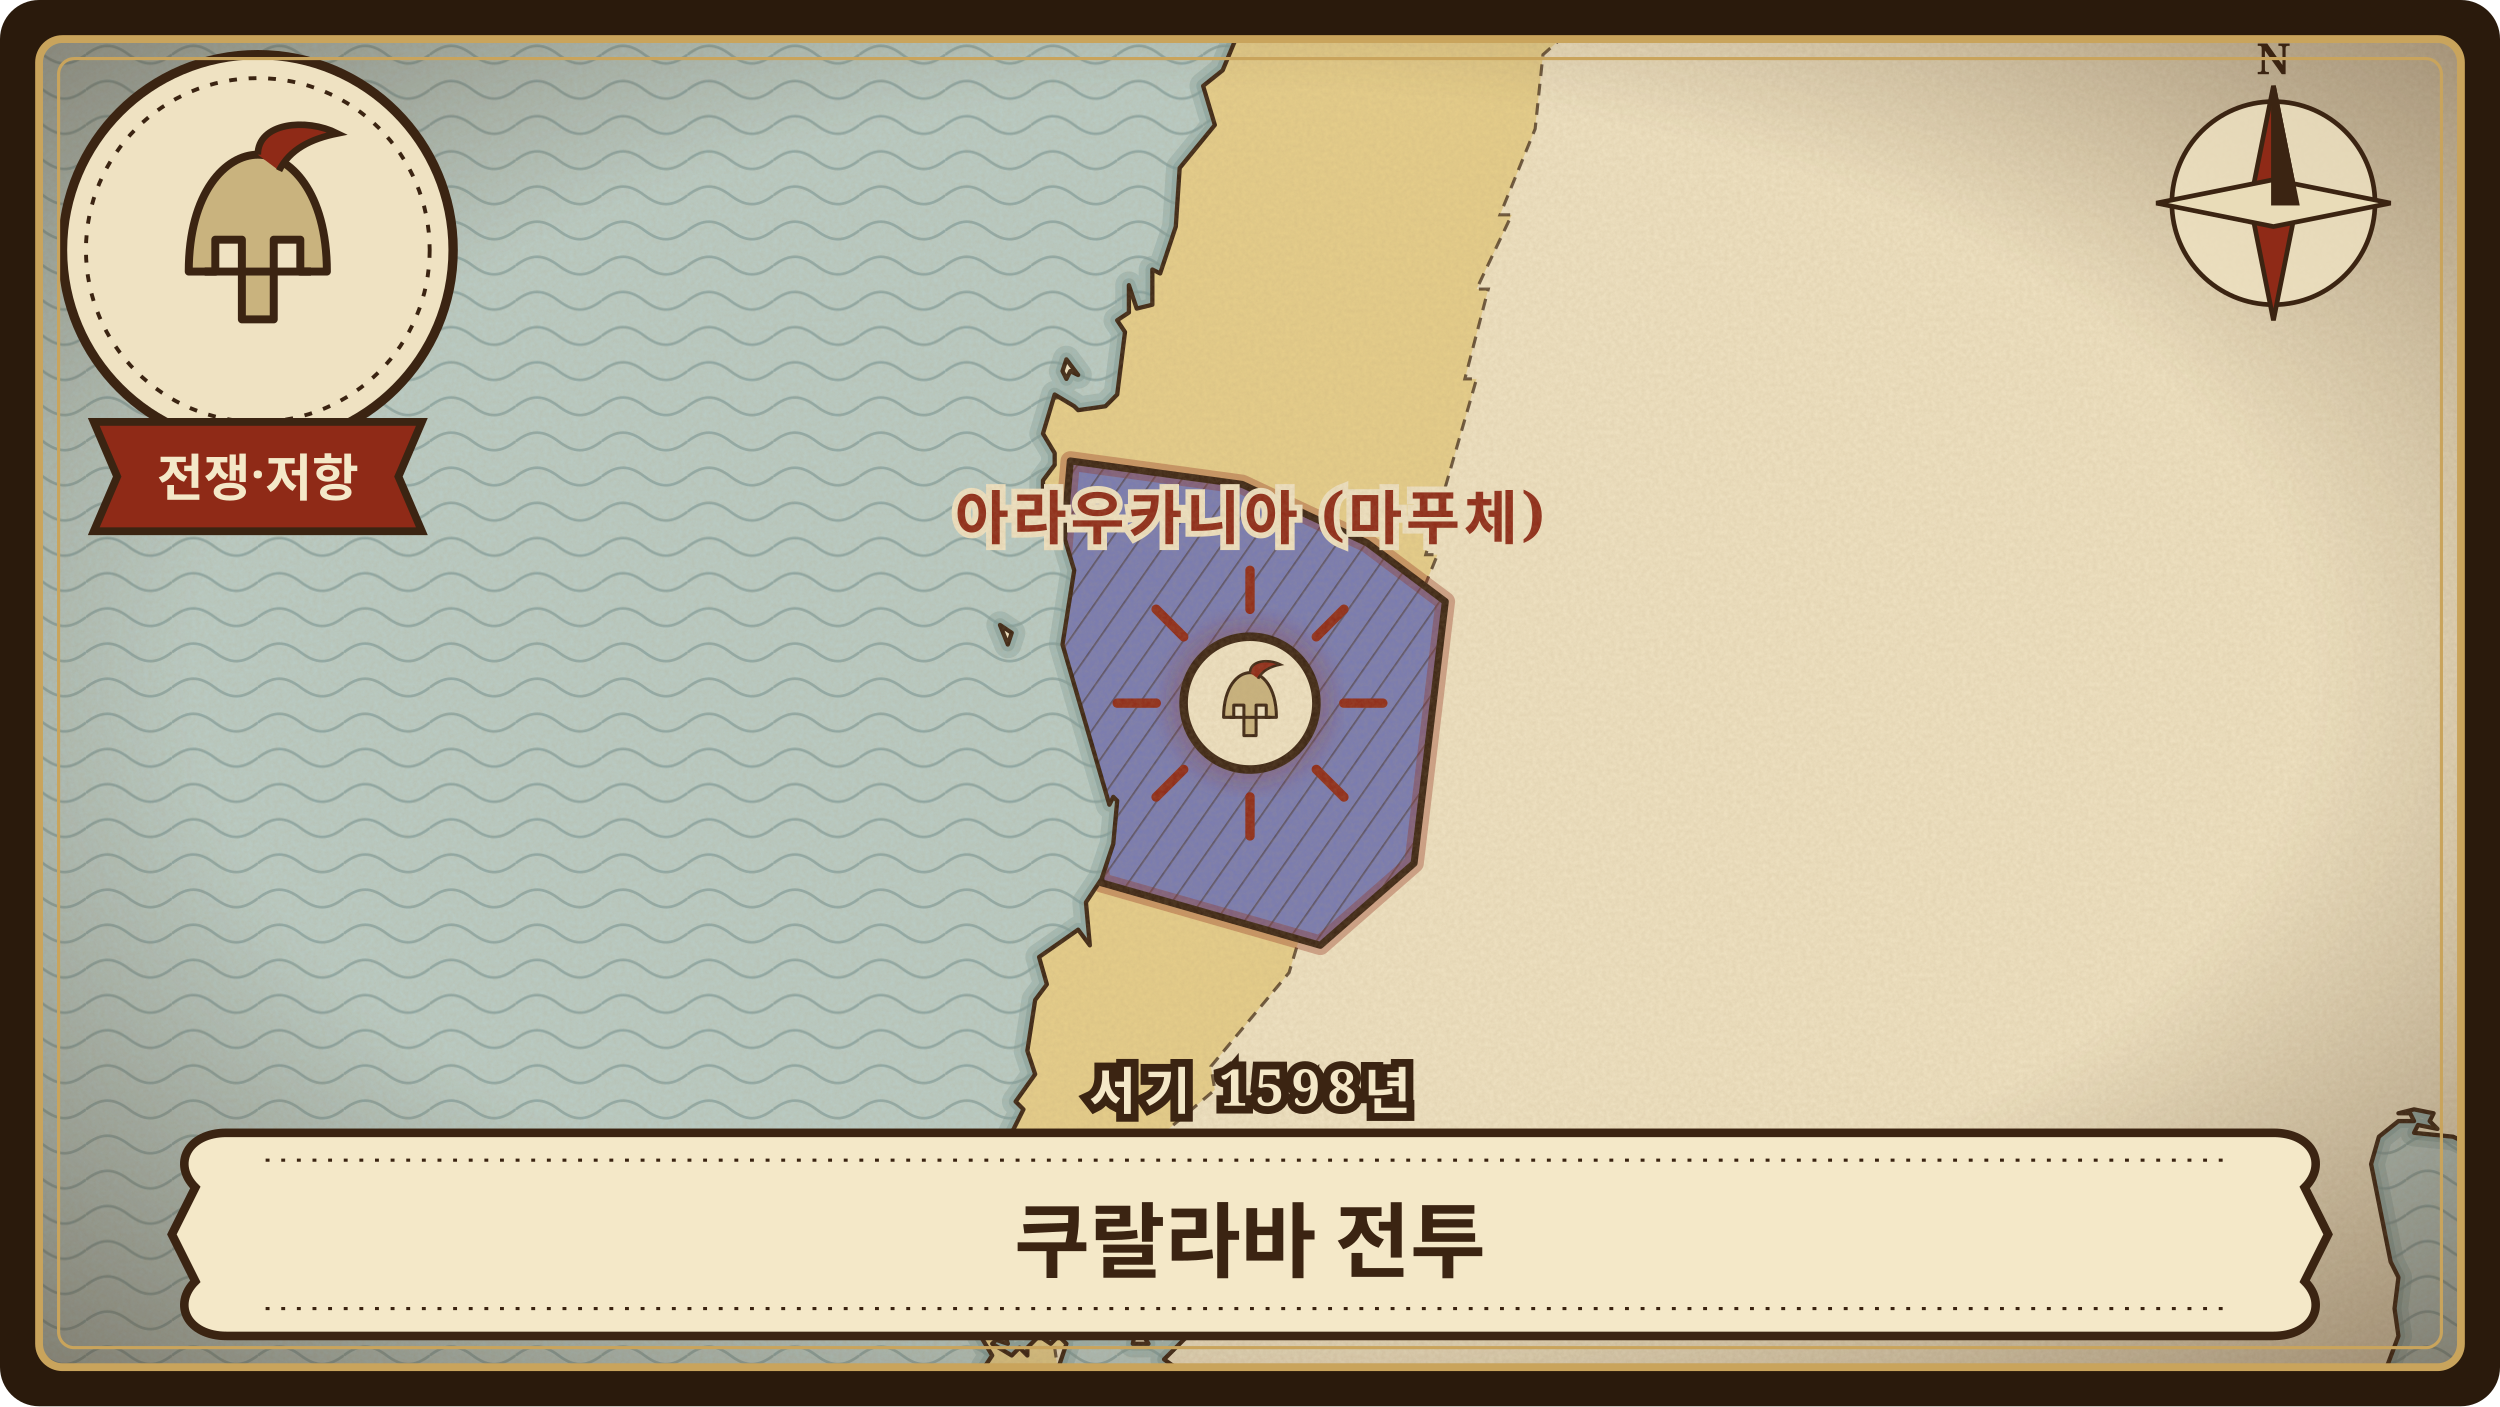
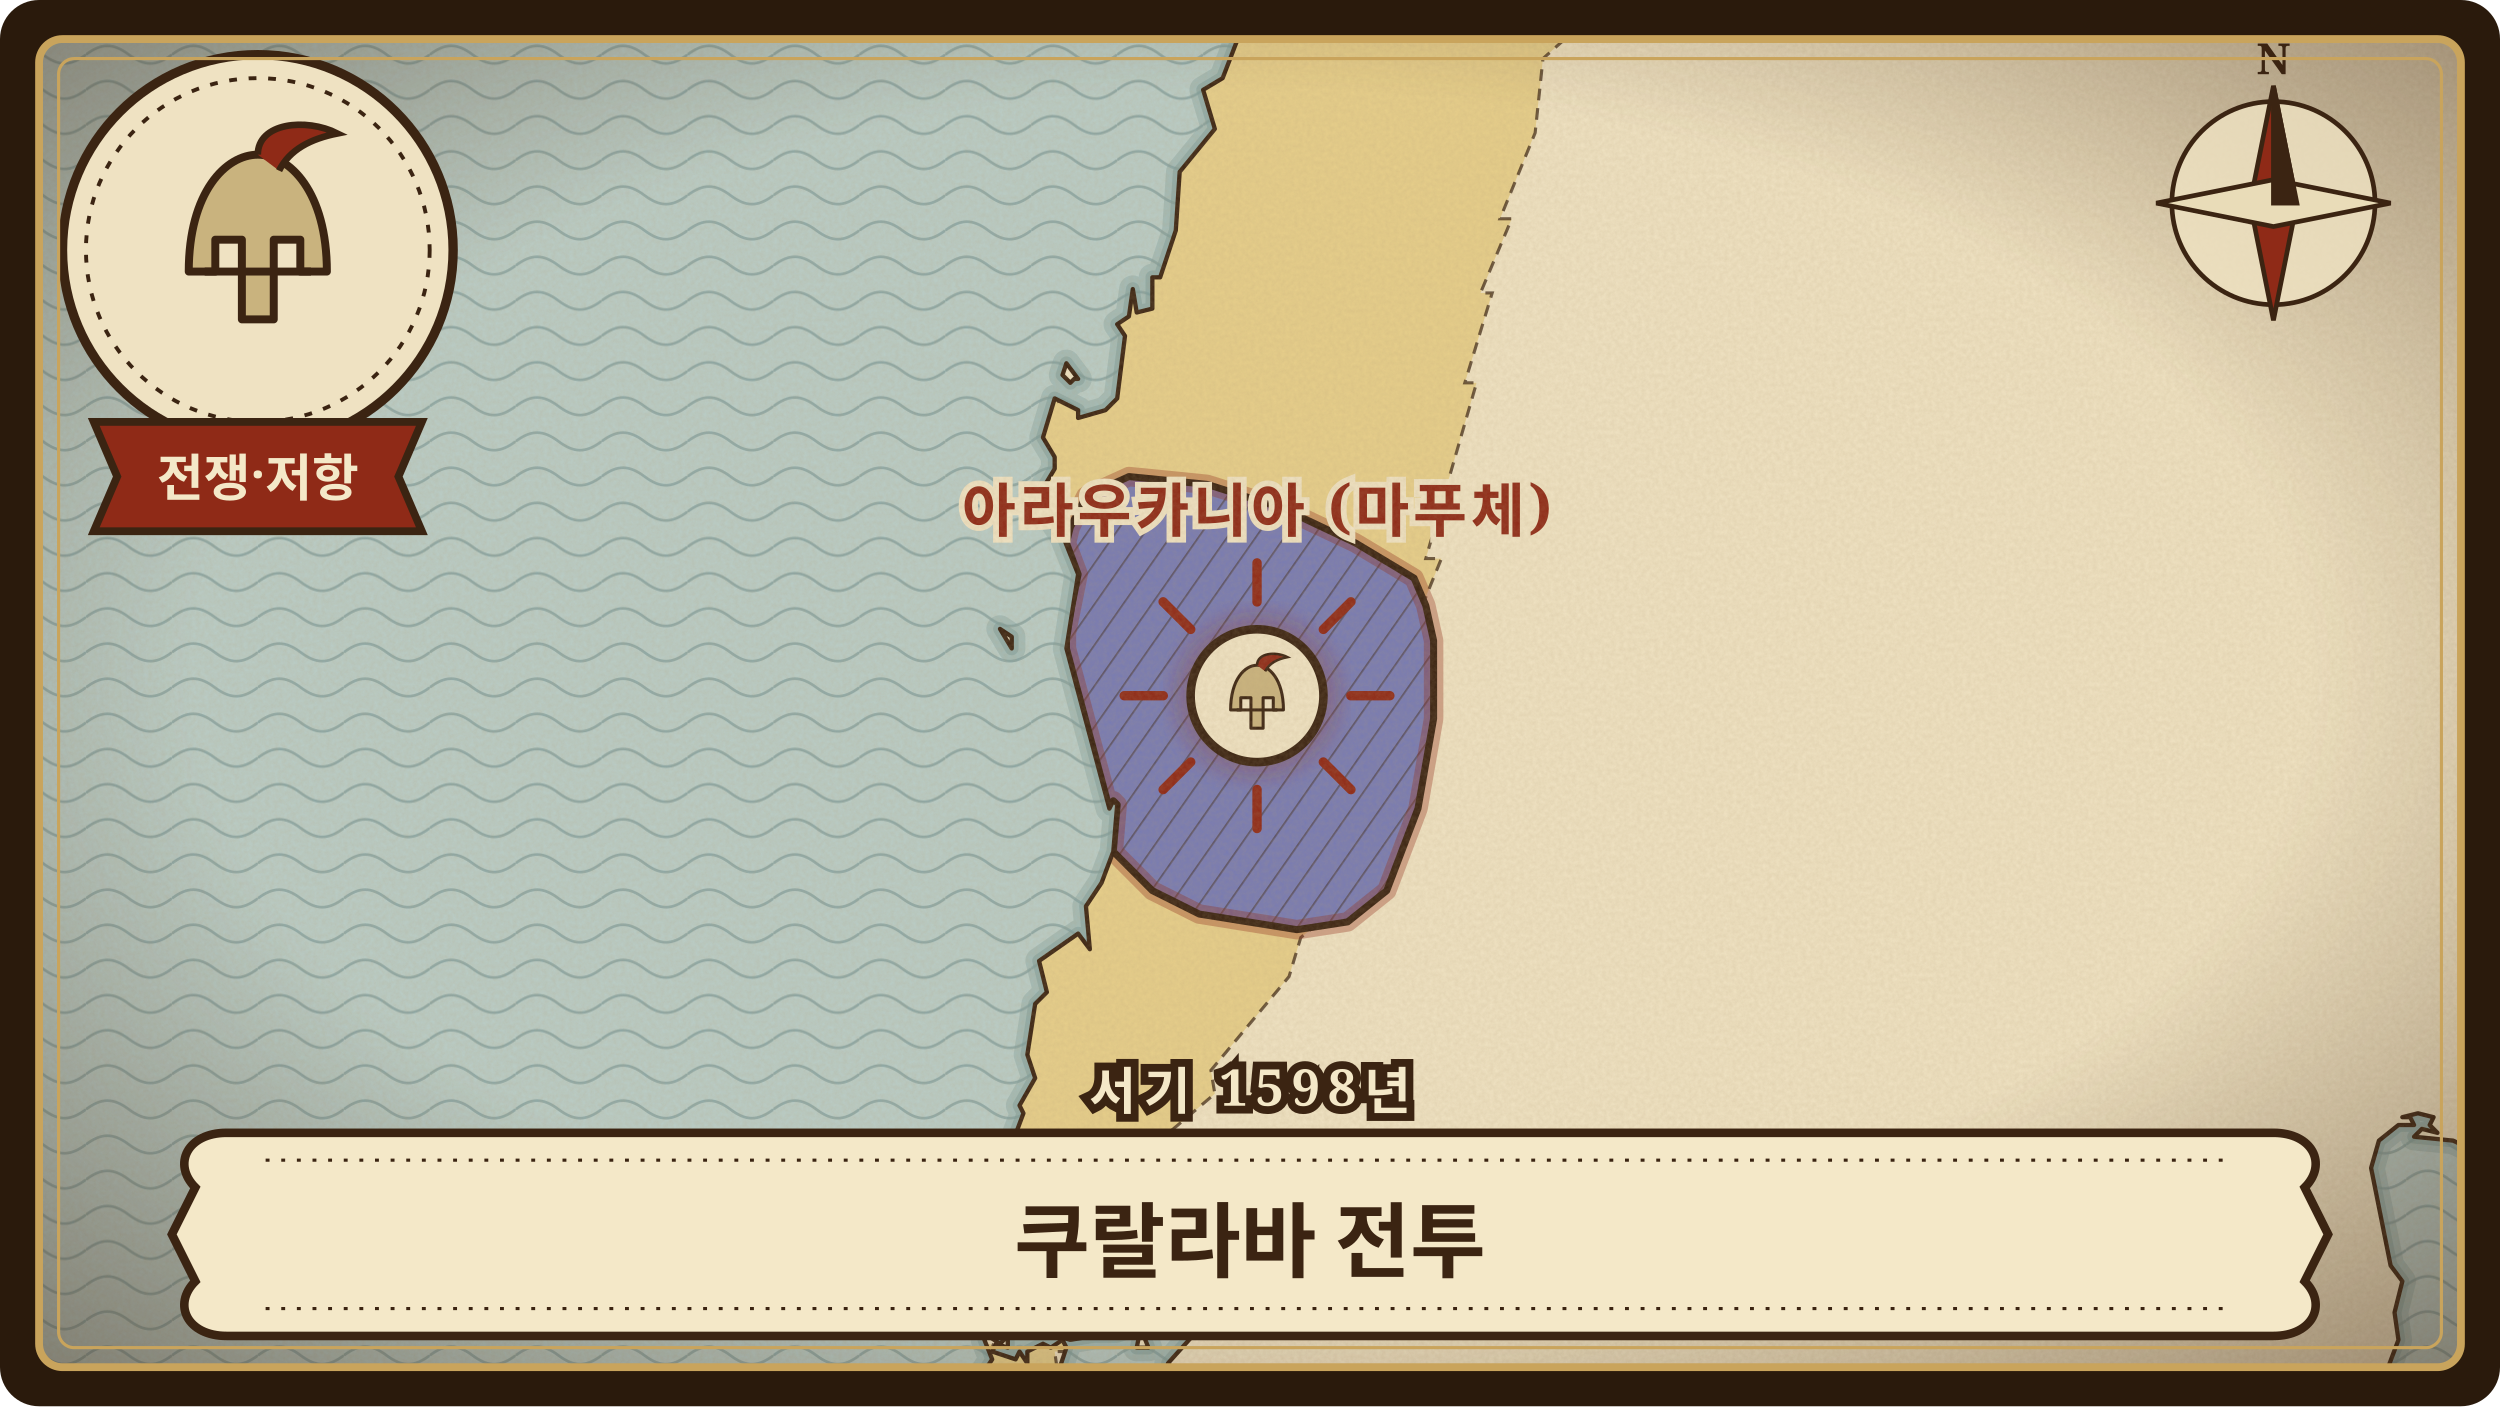
<svg xmlns="http://www.w3.org/2000/svg" viewBox="0 0 640 360" width="640" height="360" role="img" aria-label="쿠랄라바 전투">
  <defs>
    <clipPath id="frame-curalaba">
      <rect x="10" y="10" width="620" height="340" rx="6" />
    </clipPath>
    <pattern id="waves-curalaba" width="22" height="9" patternUnits="userSpaceOnUse">
      <path d="M0 5 C4 2 7 2 11 5 C15 8 18 8 22 5" fill="none" stroke="#6f8f8f" stroke-width="0.7" stroke-opacity="0.55" />
    </pattern>
    <pattern id="hatch-curalaba" width="6" height="6" patternUnits="userSpaceOnUse" patternTransform="rotate(35)">
      <path d="M0 0 L0 6" stroke="#3b2412" stroke-width="0.9" stroke-opacity="0.45" />
    </pattern>
    <filter id="paper-curalaba" x="0" y="0" width="100%" height="100%">
      <feTurbulence type="fractalNoise" baseFrequency="0.9" numOctaves="3" seed="62" result="noise" />
      <feColorMatrix in="noise" type="matrix" values="0 0 0 0 0.45  0 0 0 0 0.33  0 0 0 0 0.18  0 0 0 0.22 0" />
    </filter>
    <radialGradient id="vignette-curalaba" cx="50%" cy="48%" r="70%">
      <stop offset="60%" stop-color="#3b2412" stop-opacity="0" />
      <stop offset="100%" stop-color="#3b2412" stop-opacity="0.45" />
    </radialGradient>
    <filter id="glow-curalaba">
      <feGaussianBlur stdDeviation="3" />
    </filter>
-     <path id="land-curalaba" d="M332 -24L326 -11L325 0L318 6L313 18L308 22L311 32L302 43L301 58L297 70L295 69L295 78L291 79L289 73L289 80L286 82L288 85L286 101L283 104L276 105L275 104L270 101L267 111L270 116L270 119L267 123L267 130L272 136L275 146L272 165L284 206L285 204L286 205L285 216L282 225L278 231L279 242L276 238L266 245L268 252L265 256L263 269L265 275L260 282L262 284L258 292L260 295L256 298L256 302L262 329L269 331L274 326L272 332L266 333L264 339L273 342L279 341L286 341L288 340L292 336L290 331L296 325L304 329L307 336L310 337L317 335L319 331L320 319L322 320L320 332L322 334L314 338L308 338L298 348L305 353L307 353L311 354L313 350L315 351L314 360L317 361L315 363L318 366L315 368L317 378L310 363L302 366L300 369L302 369L307 379L312 383L302 379L300 384L624 384L632 380L636 380L642 384L664 384L663 357L659 357L648 364L640 366L651 367L652 373L650 376L636 377L630 376L635 368L635 366L630 367L620 363L614 358L611 350L614 342L613 335L614 327L612 323L607 298L609 291L614 287L618 287L617 285L614 285L618 284L623 285L622 287L624 289L619 288L618 290L628 291L647 300L652 299L651 302L664 308L664 -24ZM261 384L261 381L264 377L262 380L264 382L270 380L266 377L267 373L270 370L278 369L279 363L274 361L276 355L271 350L273 344L271 342L269 344L266 342L263 345L263 347L261 345L259 347L254 344L255 343L258 344L257 341L256 343L253 340L251 342L254 347L252 350L252 360L247 367L248 370L246 381L248 384ZM256 160L258 165L259 162L256 160ZM272 95L273 97L274 95L276 96L273 92L272 95ZM290 344L294 344L291 339L290 344ZM309 358L314 360L313 356L309 358Z" />
+     <path id="land-curalaba" d="M332 -24L327 -10L325 1L318 7L313 20L308 23L311 33L302 44L301 59L297 71L295 71L295 79L291 80L290 74L289 81L286 83L288 86L286 102L283 105L276 107L276 105L270 102L267 112L270 117L270 120L267 125L268 131L272 137L276 147L273 166L284 207L285 205L286 206L285 218L282 226L278 232L279 243L276 239L266 246L268 254L265 257L263 270L265 276L261 283L262 285L259 293L260 296L256 299L257 303L262 331L270 332L274 328L272 333L266 334L264 340L274 343L280 342L286 342L289 341L292 338L290 332L296 326L304 330L307 337L310 338L317 336L319 332L321 320L322 321L321 333L322 335L314 339L308 339L299 349L305 355L307 354L311 356L314 351L316 353L315 361L317 362L315 365L318 367L315 369L317 379L310 364L302 367L300 370L303 370L307 380L313 384L302 381L300 384L625 384L633 381L637 381L642 384L664 384L664 358L659 358L648 365L641 367L652 368L652 374L650 377L636 378L630 377L636 369L635 368L630 368L620 364L614 359L611 351L614 343L613 336L615 328L612 324L607 299L609 292L614 288L618 288L617 286L615 286L619 285L623 286L622 288L624 290L620 289L618 291L628 292L647 301L652 300L652 303L664 309L664 -24ZM262 384L261 382L264 379L263 381L264 383L270 381L267 378L267 374L271 371L278 371L279 364L275 362L276 356L271 351L273 345L272 343L269 345L267 344L263 346L263 349L261 346L260 348L254 346L255 344L258 345L258 342L256 344L253 342L252 343L254 348L252 351L252 361L248 368L249 371L247 382L248 384ZM256 161L259 166L259 163L256 161ZM272 96L274 98L275 97L276 97L273 93L272 96ZM291 345L294 345L292 340L291 345ZM310 359L314 361L313 357L310 359Z" />
    <clipPath id="landclip-curalaba">
      <use href="#land-curalaba" />
    </clipPath>
-     <path id="hl-curalaba-1" d="M274 118L318 124L350 139L370 154L362 221L338 242L282 226L270 164Z" />
+     <path id="hl-curalaba-1" d="M273 166L284 207L285 205L286 206L285 218L295 228L307 234L332 238L345 236L355 228L363 207L367 184L367 164L365 155L362 148L347 139L328 130L309 124L289 122L278 127L274 135L273 139L276 147L273 162Z" />
  </defs>
  <rect width="640" height="360" rx="10" fill="#2a1a0c" />
  <g clip-path="url(#frame-curalaba)">
    <rect width="640" height="360" fill="#b9ccc6" />
    <rect width="640" height="360" fill="url(#waves-curalaba)" />
    <use href="#land-curalaba" fill="none" stroke="#7e9c98" stroke-width="7" stroke-opacity="0.35" stroke-linejoin="round" />
    <use href="#land-curalaba" fill="none" stroke="#7e9c98" stroke-width="3.5" stroke-opacity="0.5" stroke-linejoin="round" />
    <use href="#land-curalaba" fill="#efe2c2" stroke="none" />
    <g clip-path="url(#landclip-curalaba)">
-       <path d="M464 -24L455 -15L423 -11L395 14L393 33L384 55L387 55L378 74L381 74L375 97L378 97L365 142L368 142L357 169L361 169L350 225L333 239L330 249L310 273L311 279L298 290L291 310L294 310L288 328L292 328L283 345L270 345L272 359L240 366L249 341L260 345L261 341L258 341L259 331L250 328L252 303L249 303L261 245L273 239L271 235L279 218L276 218L277 195L267 179L269 172L264 165L269 149L261 136L263 116L260 116L264 103L281 100L284 77L295 61L303 20L317 4L323 -24Z" fill="rgb(230,206,138)" stroke="#3b2412" stroke-width="0.8" stroke-opacity="0.75" stroke-dasharray="3 2" />
+       <path d="M468 -24L464 -23L455 -13L423 -10L395 15L393 34L384 56L387 56L379 75L382 75L375 98L378 98L365 143L369 143L358 170L361 170L350 226L333 240L330 250L310 274L311 280L298 291L291 311L294 311L289 329L292 329L283 346L270 346L272 360L241 367L249 343L261 346L262 343L259 343L259 332L250 329L252 304L249 304L262 246L273 240L271 236L280 220L276 220L277 196L267 180L269 173L265 166L270 150L261 137L264 117L261 117L264 104L281 101L284 79L295 63L304 21L317 5L324 -24Z" fill="rgb(230,206,138)" stroke="#3b2412" stroke-width="0.8" stroke-opacity="0.75" stroke-dasharray="3 2" />
      <use href="#hl-curalaba-1" fill="rgb(120,123,178)" stroke="none" />
      <use href="#hl-curalaba-1" fill="url(#hatch-curalaba)" stroke="none" />
      <use href="#hl-curalaba-1" fill="none" stroke="#8f2a17" stroke-width="5" stroke-opacity="0.35" stroke-linejoin="round" />
      <use href="#hl-curalaba-1" fill="none" stroke="#3b2412" stroke-width="1.8" stroke-linejoin="round" />
    </g>
    <use href="#land-curalaba" fill="none" stroke="#3b2412" stroke-width="1.1" stroke-linejoin="round" />
-     <text x="320.0" y="138.0" class="lbl hl">아라우카니아 (마푸체)</text>
-     <g transform="translate(320.0 180.0)">
+     <text x="321.8" y="136.1" class="lbl hl">아라우카니아 (마푸체)</text>
+     <g transform="translate(321.8 178.1)">
      <path d="M0 -24 L0 -34" transform="rotate(0)" stroke="#8f2a17" stroke-width="2.4" stroke-linecap="round" />
      <path d="M0 -24 L0 -34" transform="rotate(45)" stroke="#8f2a17" stroke-width="2.4" stroke-linecap="round" />
      <path d="M0 -24 L0 -34" transform="rotate(90)" stroke="#8f2a17" stroke-width="2.4" stroke-linecap="round" />
      <path d="M0 -24 L0 -34" transform="rotate(135)" stroke="#8f2a17" stroke-width="2.4" stroke-linecap="round" />
      <path d="M0 -24 L0 -34" transform="rotate(180)" stroke="#8f2a17" stroke-width="2.4" stroke-linecap="round" />
      <path d="M0 -24 L0 -34" transform="rotate(225)" stroke="#8f2a17" stroke-width="2.4" stroke-linecap="round" />
      <path d="M0 -24 L0 -34" transform="rotate(270)" stroke="#8f2a17" stroke-width="2.4" stroke-linecap="round" />
      <path d="M0 -24 L0 -34" transform="rotate(315)" stroke="#8f2a17" stroke-width="2.4" stroke-linecap="round" />
      <circle r="20" fill="#8f2a17" fill-opacity="0.35" filter="url(#glow-curalaba)" />
      <circle r="17" fill="#efe2c2" stroke="#3b2412" stroke-width="2.2" />
      <g transform="translate(-13 -13) scale(0.26)">
        <path d="M24 64 C24 34 38 20 50 20 C62 20 76 34 76 64 L66 64 L66 52 L56 52 L56 82 L44 82 L44 52 L34 52 L34 64 Z" fill="#c9b37e" stroke="#3b2412" stroke-width="3" stroke-linejoin="round" />
        <path d="M50 20 C50 8 68 6 80 12 C70 14 62 18 58 26" fill="#8f2a17" stroke="#3b2412" stroke-width="2.5" />
        <path d="M30 64 L70 64" stroke="#3b2412" stroke-width="3" />
      </g>
    </g>
    <rect width="640" height="360" filter="url(#paper-curalaba)" />
    <rect width="640" height="360" fill="url(#vignette-curalaba)" />
    <g transform="translate(582 52)" stroke="#3b2412" stroke-width="1.2">
      <circle r="26" fill="#efe2c2" fill-opacity="0.8" />
      <path d="M0 -30 L6 0 L0 30 L-6 0 Z" fill="#8f2a17" />
      <path d="M-30 0 L0 6 L30 0 L0 -6 Z" fill="#e9dcb8" />
      <path d="M0 -30 L6 0 L0 0 Z" fill="#3b2412" />
      <text y="-33" class="compass">N</text>
    </g>
    <g transform="translate(66 64)">
      <circle r="50" fill="#efe2c2" stroke="#3b2412" stroke-width="2.4" />
      <circle r="44" fill="none" stroke="#3b2412" stroke-width="1" stroke-dasharray="2 3" />
      <g transform="translate(-34 -38) scale(0.68)">
        <path d="M24 64 C24 34 38 20 50 20 C62 20 76 34 76 64 L66 64 L66 52 L56 52 L56 82 L44 82 L44 52 L34 52 L34 64 Z" fill="#c9b37e" stroke="#3b2412" stroke-width="3" stroke-linejoin="round" />
        <path d="M50 20 C50 8 68 6 80 12 C70 14 62 18 58 26" fill="#8f2a17" stroke="#3b2412" stroke-width="2.5" />
        <path d="M30 64 L70 64" stroke="#3b2412" stroke-width="3" />
      </g>
      <path d="M-42 44 L42 44 L36 58 L42 72 L-42 72 L-36 58 Z" fill="#8f2a17" stroke="#3b2412" stroke-width="2" />
      <text y="63" class="kind">전쟁·저항</text>
    </g>
    <g transform="translate(320 316)">
      <path d="M-262 -26 L262 -26 C272 -26 276 -18 270 -12 L276 0 L270 12 C276 18 272 26 262 26 L-262 26 C-272 26 -276 18 -270 12 L-276 0 L-270 -12 C-276 -18 -272 -26 -262 -26 Z" fill="#f4e8c8" stroke="#3b2412" stroke-width="2.2" />
      <path d="M-252 -19 L252 -19 M-252 19 L252 19" stroke="#3b2412" stroke-width="0.8" stroke-dasharray="1 3" />
      <text y="2" class="title" style="font-size:21px">쿠랄라바 전투</text>
    </g>
    <text x="320" y="284" class="year">서기 1598년</text>
  </g>
  <rect x="10" y="10" width="620" height="340" rx="6" fill="none" stroke="#c9a45c" stroke-width="2" />
  <rect x="15" y="15" width="610" height="330" rx="4" fill="none" stroke="#c9a45c" stroke-width="0.8" />
  <style>
  text { font-family: 'Noto Serif KR', 'Nanum Myeongjo', 'AppleMyungjo', 'Batang', serif; text-anchor: middle; }
  .lbl { font-size: 11px; font-style: italic; fill: #3b2412; fill-opacity: 0.8; paint-order: stroke; stroke: #efe2c2; stroke-width: 3px; }
  .lbl.hl { font-size: 15px; font-weight: 700; font-style: normal; fill: #8f2a17; fill-opacity: 1; letter-spacing: 1px; }
  .title { font-weight: 800; fill: #3b2412; dominant-baseline: middle; }
  .year { font-size: 13px; font-weight: 700; fill: #f4e8c8; paint-order: stroke; stroke: #3b2412; stroke-width: 4px; letter-spacing: 2px; }
  .kind { font-size: 13px; font-weight: 800; fill: #f4e8c8; }
  .compass { font-size: 11px; font-weight: 700; fill: #3b2412; stroke: none; }
</style>
</svg>
